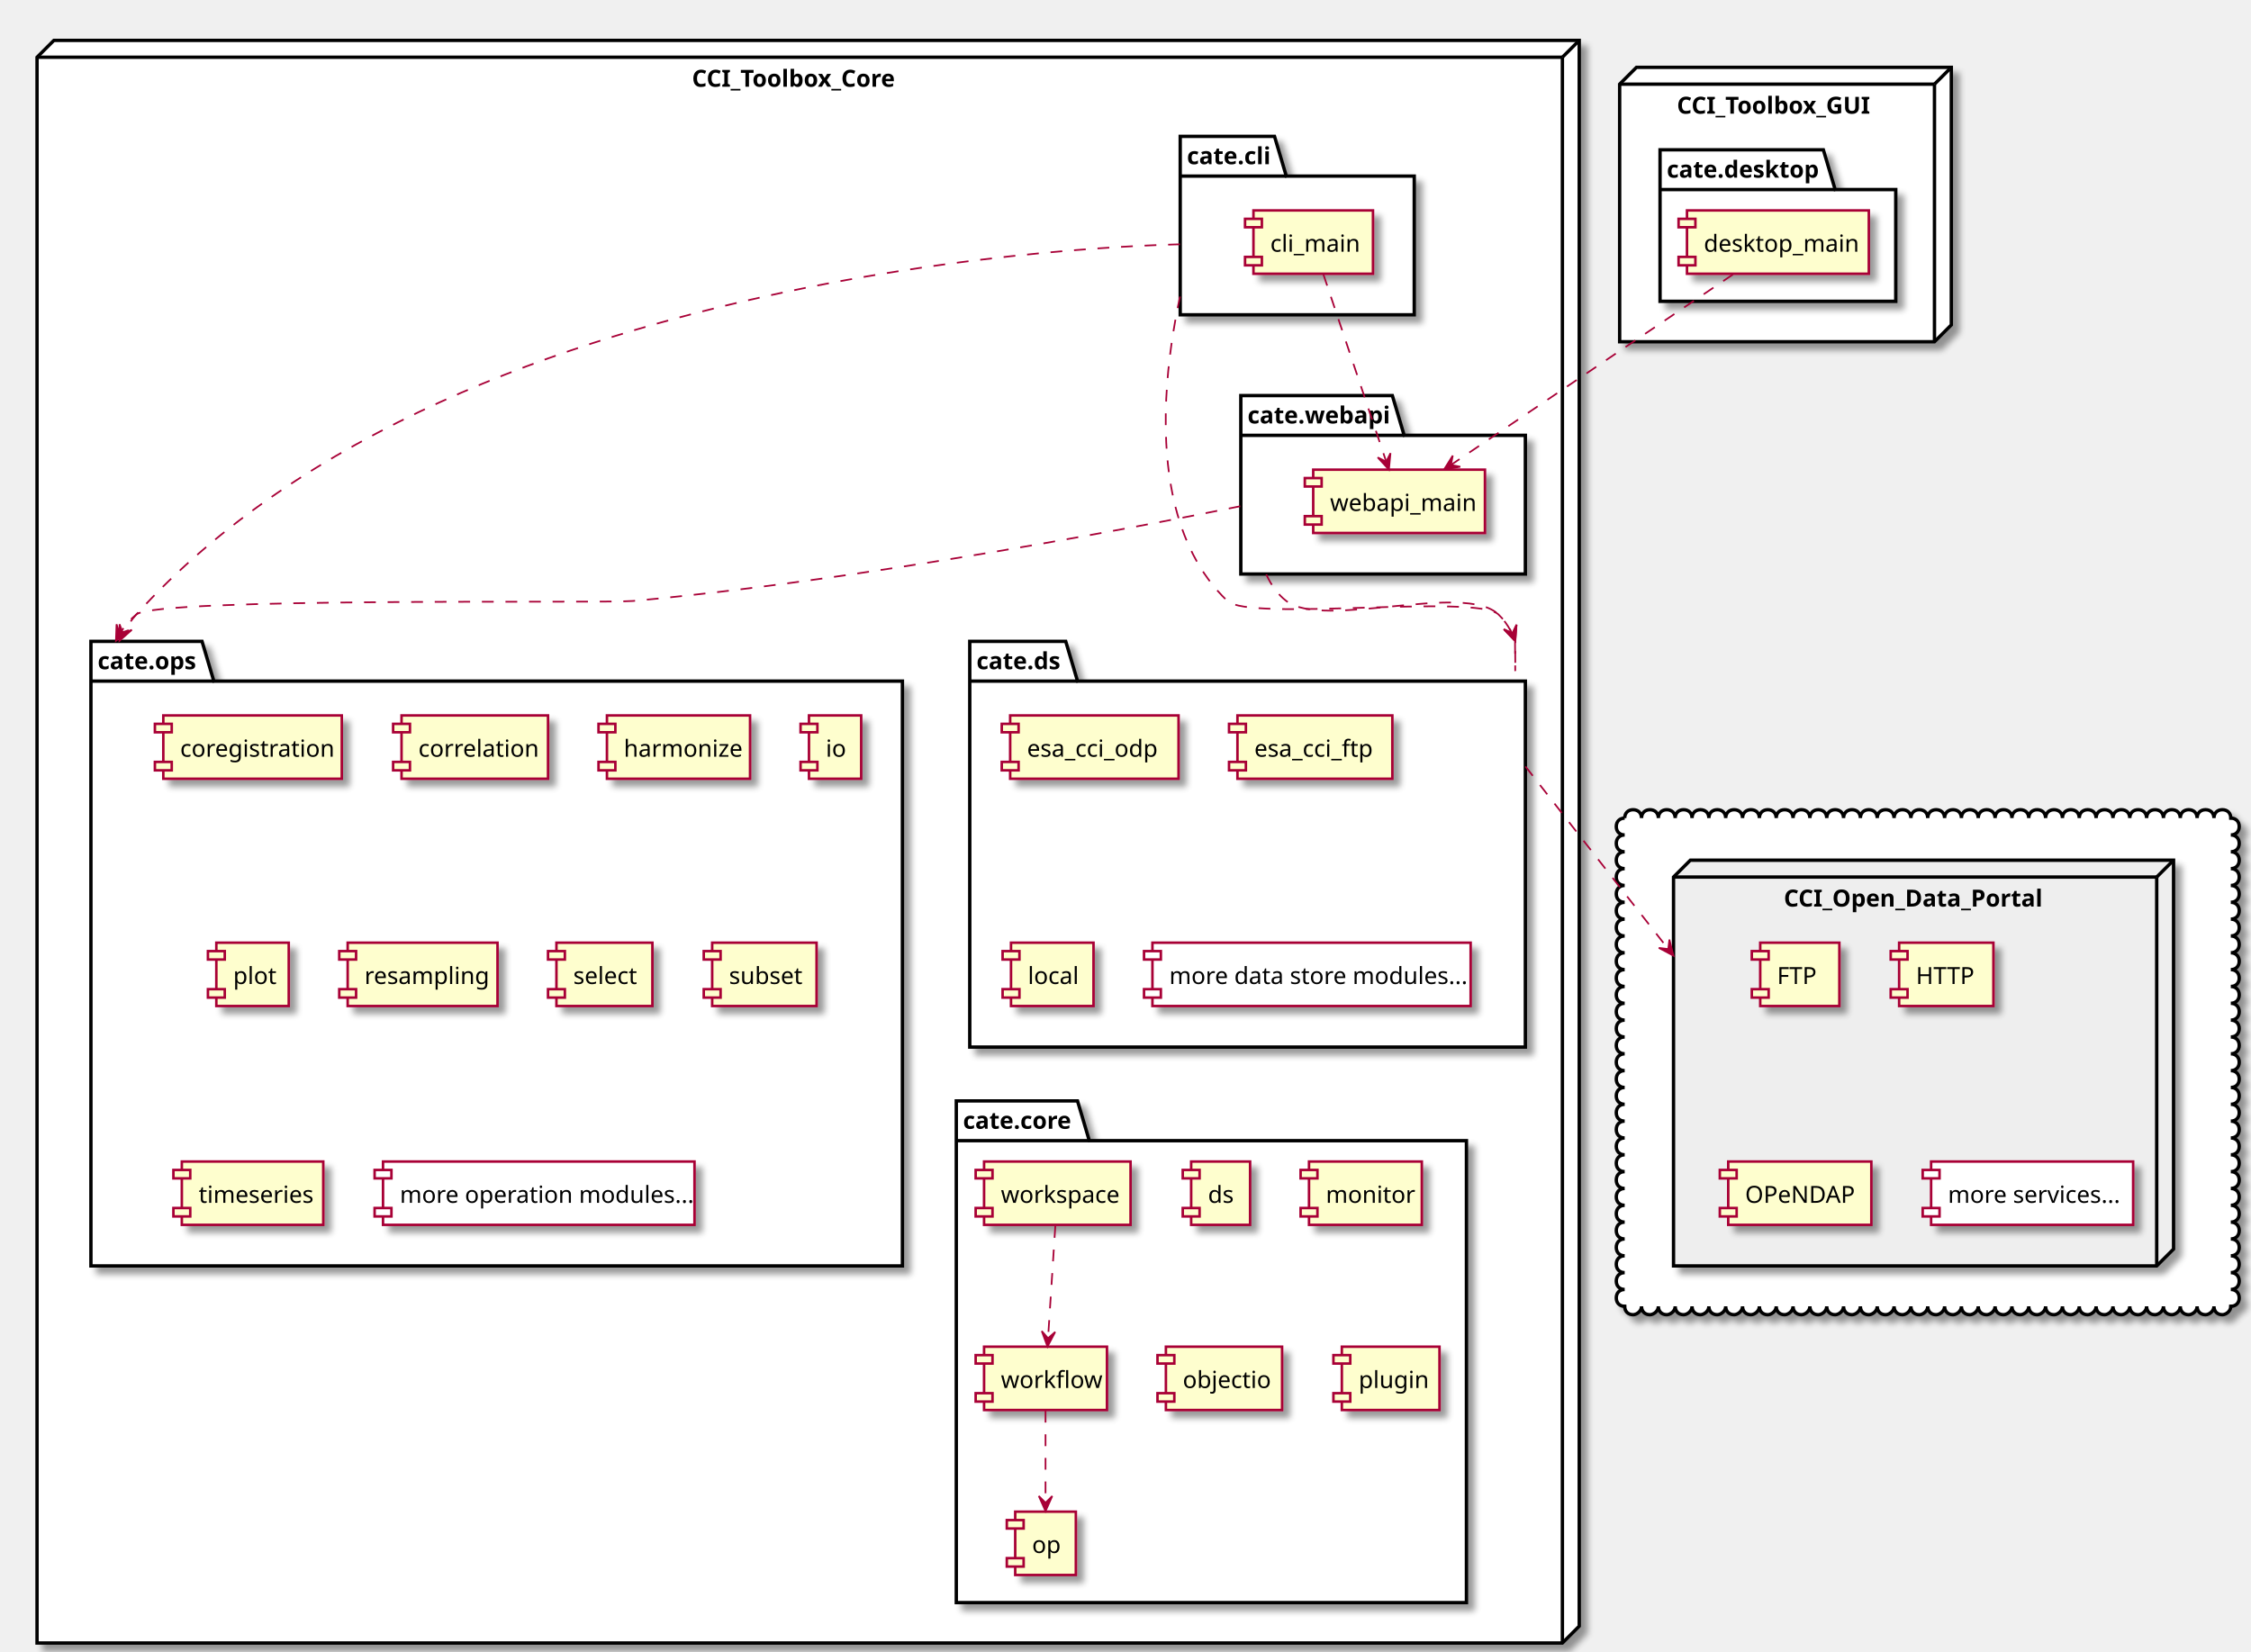
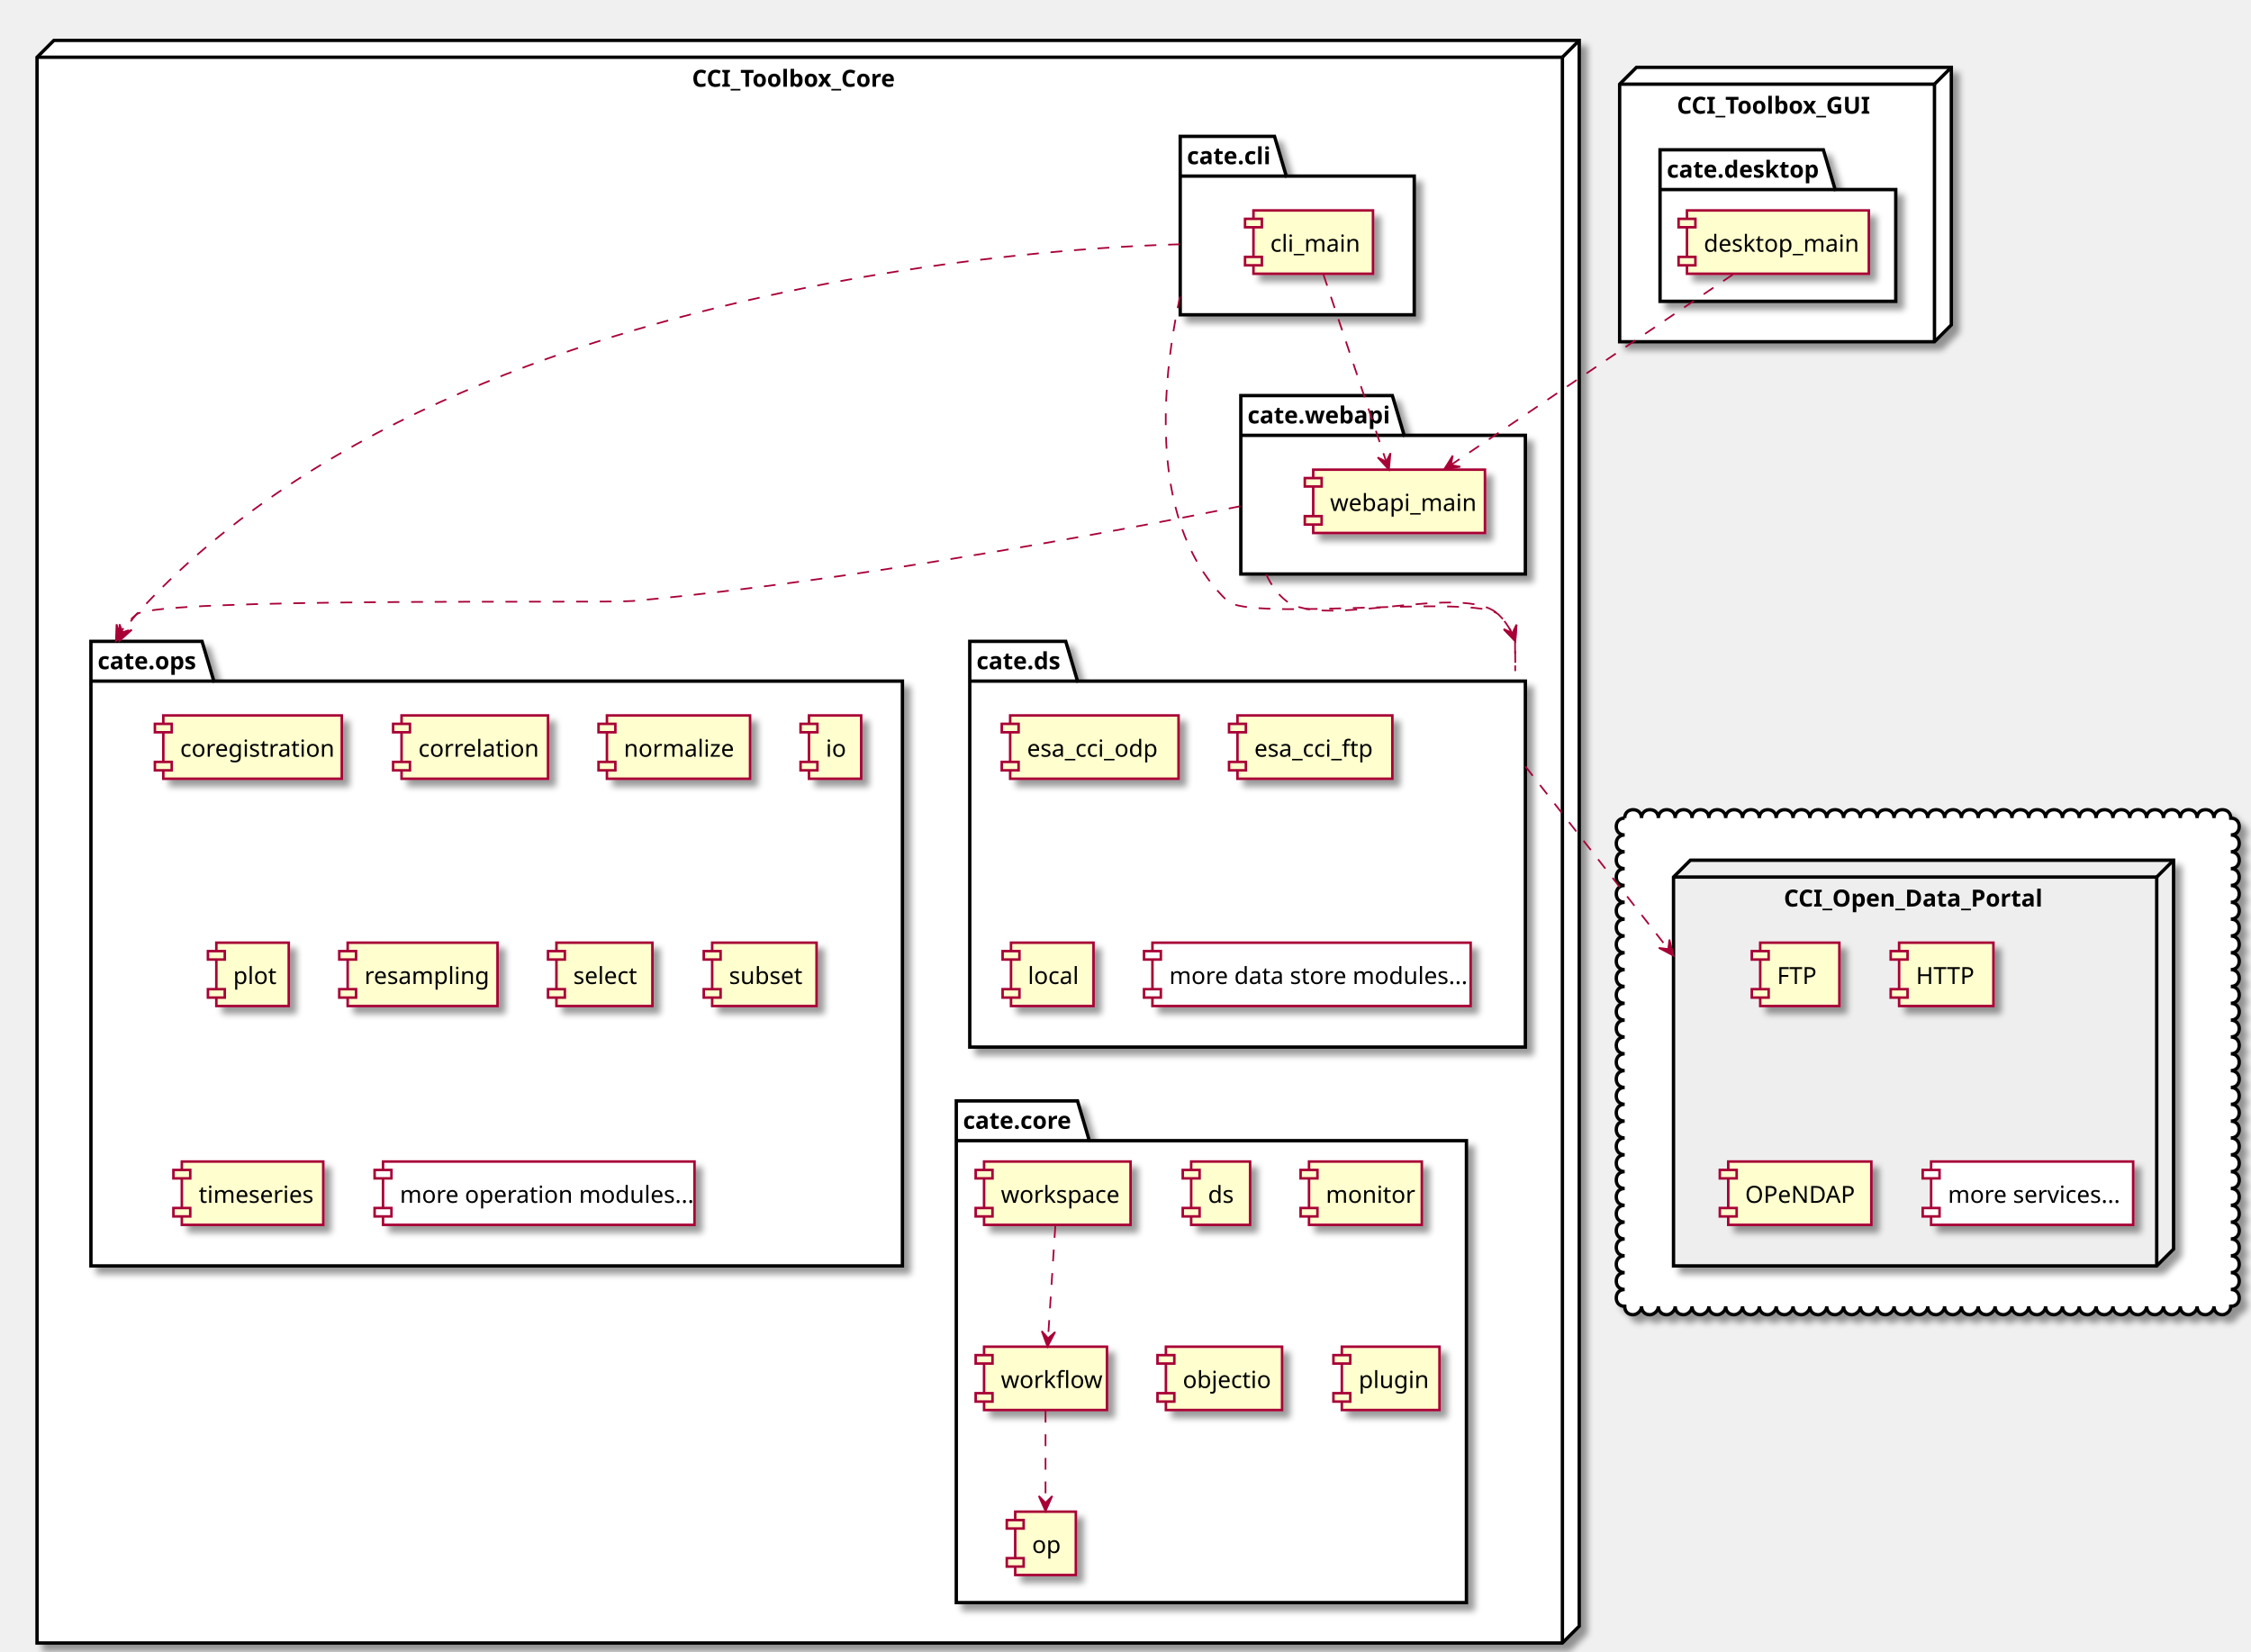
<svg xmlns="http://www.w3.org/2000/svg" height="981px" style="width:1337px;height:981px;" version="1.1" viewBox="0 0 1337 981" width="1337px">
  <defs>
    <filter height="300%" id="f1" width="300%" x="-1" y="-1">
      <feGaussianBlur result="blurOut" stdDeviation="2.0" />
      <feColorMatrix in="blurOut" result="blurOut2" type="matrix" values="0 0 0 0 0 0 0 0 0 0 0 0 0 0 0 0 0 0 .4 0" />
      <feOffset dx="4.0" dy="4.0" in="blurOut2" result="blurOut3" />
      <feBlend in="SourceGraphic" in2="blurOut3" mode="normal" />
    </filter>
  </defs>
  <g>
    <polygon fill="#FFFFFF" filter="url(#f1)" points="22,34,32,24,938,24,938,966,928,976,22,976,22,34" style="stroke: #000000; stroke-width: 2.0;" />
    <line style="stroke: #000000; stroke-width: 2.0;" x1="928" x2="937" y1="34" y2="25" />
    <line style="stroke: #000000; stroke-width: 2.0;" x1="22" x2="928" y1="34" y2="34" />
    <line style="stroke: #000000; stroke-width: 2.0;" x1="928" x2="928" y1="34" y2="976" />
    <text fill="#000000" font-family="sans-serif" font-size="14" font-weight="bold" lengthAdjust="spacingAndGlyphs" textLength="130" x="411" y="51.533">CCI_Toolbox_Core</text>
    <polygon fill="#FFFFFF" filter="url(#f1)" points="576,381,633,381,640,404.609,906,404.609,906,622,576,622,576,381" style="stroke: #000000; stroke-width: 2.0;" />
    <line style="stroke: #000000; stroke-width: 2.0;" x1="576" x2="640" y1="404.609" y2="404.609" />
    <text fill="#000000" font-family="sans-serif" font-size="14" font-weight="bold" lengthAdjust="spacingAndGlyphs" textLength="51" x="580" y="397.533">cate.ds</text>
    <polygon fill="#FFFFFF" filter="url(#f1)" points="54,381,120,381,127,404.609,536,404.609,536,752,54,752,54,381" style="stroke: #000000; stroke-width: 2.0;" />
    <line style="stroke: #000000; stroke-width: 2.0;" x1="54" x2="127" y1="404.609" y2="404.609" />
    <text fill="#000000" font-family="sans-serif" font-size="14" font-weight="bold" lengthAdjust="spacingAndGlyphs" textLength="60" x="58" y="397.533">cate.ops</text>
    <polygon fill="#FFFFFF" filter="url(#f1)" points="568,654,640,654,647,677.609,871,677.609,871,952,568,952,568,654" style="stroke: #000000; stroke-width: 2.0;" />
    <line style="stroke: #000000; stroke-width: 2.0;" x1="568" x2="647" y1="677.609" y2="677.609" />
    <text fill="#000000" font-family="sans-serif" font-size="14" font-weight="bold" lengthAdjust="spacingAndGlyphs" textLength="66" x="572" y="670.533">cate.core</text>
    <polygon fill="#FFFFFF" filter="url(#f1)" points="701,81,757,81,764,104.609,840,104.609,840,187,701,187,701,81" style="stroke: #000000; stroke-width: 2.0;" />
    <line style="stroke: #000000; stroke-width: 2.0;" x1="701" x2="764" y1="104.609" y2="104.609" />
    <text fill="#000000" font-family="sans-serif" font-size="14" font-weight="bold" lengthAdjust="spacingAndGlyphs" textLength="50" x="705" y="97.533">cate.cli</text>
    <polygon fill="#FFFFFF" filter="url(#f1)" points="737,235,827,235,834,258.609,906,258.609,906,341,737,341,737,235" style="stroke: #000000; stroke-width: 2.0;" />
    <line style="stroke: #000000; stroke-width: 2.0;" x1="737" x2="834" y1="258.609" y2="258.609" />
    <text fill="#000000" font-family="sans-serif" font-size="14" font-weight="bold" lengthAdjust="spacingAndGlyphs" textLength="84" x="741" y="251.533">cate.webapi</text>
    <polygon fill="#FFFFFF" filter="url(#f1)" points="962,50,972,40,1159,40,1159,193,1149,203,962,203,962,50" style="stroke: #000000; stroke-width: 2.0;" />
    <line style="stroke: #000000; stroke-width: 2.0;" x1="1149" x2="1158" y1="50" y2="41" />
    <line style="stroke: #000000; stroke-width: 2.0;" x1="962" x2="1149" y1="50" y2="50" />
    <line style="stroke: #000000; stroke-width: 2.0;" x1="1149" x2="1149" y1="50" y2="203" />
    <text fill="#000000" font-family="sans-serif" font-size="14" font-weight="bold" lengthAdjust="spacingAndGlyphs" textLength="121" x="996" y="67.533">CCI_Toolbox_GUI</text>
    <polygon fill="#FFFFFF" filter="url(#f1)" points="986,89,1083,89,1090,112.609,1126,112.609,1126,179,986,179,986,89" style="stroke: #000000; stroke-width: 2.0;" />
    <line style="stroke: #000000; stroke-width: 2.0;" x1="986" x2="1090" y1="112.609" y2="112.609" />
    <text fill="#000000" font-family="sans-serif" font-size="14" font-weight="bold" lengthAdjust="spacingAndGlyphs" textLength="91" x="990" y="105.533">cate.desktop</text>
    <path d="M965,486 C965,483 967,481 970,481 C973,481 975,483 975,486 C975,483 977,481 980,481 C983,481 985,483 985,486 C985,483 987,481 990,481 C993,481 995,483 995,486 C995,483 997,481 1000,481 C1003,481 1005,483 1005,486 C1005,483 1007,481 1010,481 C1013,481 1015,483 1015,486 C1015,483 1017,481 1020,481 C1023,481 1025,483 1025,486 C1025,483 1027,481 1030,481 C1033,481 1035,483 1035,486 C1035,483 1037,481 1040,481 C1043,481 1045,483 1045,486 C1045,483 1047,481 1050,481 C1053,481 1055,483 1055,486 C1055,483 1057,481 1060,481 C1063,481 1065,483 1065,486 C1065,483 1067,481 1070,481 C1073,481 1075,483 1075,486 C1075,483 1077,481 1080,481 C1083,481 1085,483 1085,486 C1085,483 1087,481 1090,481 C1093,481 1095,483 1095,486 C1095,483 1097,481 1100,481 C1103,481 1105,483 1105,486 C1105,483 1107,481 1110,481 C1113,481 1115,483 1115,486 C1115,483 1117,481 1120,481 C1123,481 1125,483 1125,486 C1125,483 1127,481 1130,481 C1133,481 1135,483 1135,486 C1135,483 1137,481 1140,481 C1143,481 1145,483 1145,486 C1145,483 1147,481 1150,481 C1153,481 1155,483 1155,486 C1155,483 1157,481 1160,481 C1163,481 1165,483 1165,486 C1165,483 1167,481 1170,481 C1173,481 1175,483 1175,486 C1175,483 1177,481 1180,481 C1183,481 1185,483 1185,486 C1185,483 1187,481 1190,481 C1193,481 1195,483 1195,486 C1195,483 1197,481 1200,481 C1203,481 1205,483 1205,486 C1205,483 1207,481 1210,481 C1213,481 1215,483 1215,486 C1215,483 1217,481 1220,481 C1223,481 1225,483 1225,486 C1225,483 1227,481 1230,481 C1233,481 1235,483 1235,486 C1235,483 1237,481 1240,481 C1243,481 1245,483 1245,486 C1245,483 1247,481 1250,481 C1253,481 1255,483 1255,486 C1255,483 1257,481 1260,481 C1263,481 1265,483 1265,486 C1265,483 1267,481 1270,481 C1273,481 1275,483 1275,486 C1275,483 1277,481 1280,481 C1283,481 1285,483 1285,486 C1285,483 1287,481 1290,481 C1293,481 1295,483 1295,486 C1295,483 1297,481 1300,481 C1303,481 1305,483 1305,486 C1305,483 1307,481 1310,481 C1313,481 1315,483 1315,486 C1315,483 1317,481 1320,481 C1323,481 1325,483 1325,486 C1328,486 1330,488 1330,491 C1330,494 1328,496 1325,496 C1328,496 1330,498 1330,501 C1330,504 1328,506 1325,506 C1328,506 1330,508 1330,511 C1330,514 1328,516 1325,516 C1328,516 1330,518 1330,521 C1330,524 1328,526 1325,526 C1328,526 1330,528 1330,531 C1330,534 1328,536 1325,536 C1328,536 1330,538 1330,541 C1330,544 1328,546 1325,546 C1328,546 1330,548 1330,551 C1330,554 1328,556 1325,556 C1328,556 1330,558 1330,561 C1330,564 1328,566 1325,566 C1328,566 1330,568 1330,571 C1330,574 1328,576 1325,576 C1328,576 1330,578 1330,581 C1330,584 1328,586 1325,586 C1328,586 1330,588 1330,591 C1330,594 1328,596 1325,596 C1328,596 1330,598 1330,601 C1330,604 1328,606 1325,606 C1328,606 1330,608 1330,611 C1330,614 1328,616 1325,616 C1328,616 1330,618 1330,621 C1330,624 1328,626 1325,626 C1328,626 1330,628 1330,631 C1330,634 1328,636 1325,636 C1328,636 1330,638 1330,641 C1330,644 1328,646 1325,646 C1328,646 1330,648 1330,651 C1330,654 1328,656 1325,656 C1328,656 1330,658 1330,661 C1330,664 1328,666 1325,666 C1328,666 1330,668 1330,671 C1330,674 1328,676 1325,676 C1328,676 1330,678 1330,681 C1330,684 1328,686 1325,686 C1328,686 1330,688 1330,691 C1330,694 1328,696 1325,696 C1328,696 1330,698 1330,701 C1330,704 1328,706 1325,706 C1328,706 1330,708 1330,711 C1330,714 1328,716 1325,716 C1328,716 1330,718 1330,721 C1330,724 1328,726 1325,726 C1328,726 1330,728 1330,731 C1330,734 1328,736 1325,736 C1328,736 1330,738 1330,741 C1330,744 1328,746 1325,746 C1328,746 1330,748 1330,751 C1330,754 1328,756 1325,756 C1328,756 1330,758 1330,761 C1330,764 1328,766 1325,766 C1328,766 1330,768 1330,771 C1330,774 1328,776 1325,776 C1325,779 1322,781 1320,781 C1317,781 1315,779 1315,776 C1315,779 1312,781 1310,781 C1307,781 1305,779 1305,776 C1305,779 1302,781 1300,781 C1297,781 1295,779 1295,776 C1295,779 1292,781 1290,781 C1287,781 1285,779 1285,776 C1285,779 1282,781 1280,781 C1277,781 1275,779 1275,776 C1275,779 1272,781 1270,781 C1267,781 1265,779 1265,776 C1265,779 1262,781 1260,781 C1257,781 1255,779 1255,776 C1255,779 1252,781 1250,781 C1247,781 1245,779 1245,776 C1245,779 1242,781 1240,781 C1237,781 1235,779 1235,776 C1235,779 1232,781 1230,781 C1227,781 1225,779 1225,776 C1225,779 1222,781 1220,781 C1217,781 1215,779 1215,776 C1215,779 1212,781 1210,781 C1207,781 1205,779 1205,776 C1205,779 1202,781 1200,781 C1197,781 1195,779 1195,776 C1195,779 1192,781 1190,781 C1187,781 1185,779 1185,776 C1185,779 1182,781 1180,781 C1177,781 1175,779 1175,776 C1175,779 1172,781 1170,781 C1167,781 1165,779 1165,776 C1165,779 1162,781 1160,781 C1157,781 1155,779 1155,776 C1155,779 1152,781 1150,781 C1147,781 1145,779 1145,776 C1145,779 1142,781 1140,781 C1137,781 1135,779 1135,776 C1135,779 1132,781 1130,781 C1127,781 1125,779 1125,776 C1125,779 1122,781 1120,781 C1117,781 1115,779 1115,776 C1115,779 1112,781 1110,781 C1107,781 1105,779 1105,776 C1105,779 1102,781 1100,781 C1097,781 1095,779 1095,776 C1095,779 1092,781 1090,781 C1087,781 1085,779 1085,776 C1085,779 1082,781 1080,781 C1077,781 1075,779 1075,776 C1075,779 1072,781 1070,781 C1067,781 1065,779 1065,776 C1065,779 1062,781 1060,781 C1057,781 1055,779 1055,776 C1055,779 1052,781 1050,781 C1047,781 1045,779 1045,776 C1045,779 1042,781 1040,781 C1037,781 1035,779 1035,776 C1035,779 1032,781 1030,781 C1027,781 1025,779 1025,776 C1025,779 1022,781 1020,781 C1017,781 1015,779 1015,776 C1015,779 1012,781 1010,781 C1007,781 1005,779 1005,776 C1005,779 1002,781 1000,781 C997,781 995,779 995,776 C995,779 992,781 990,781 C987,781 985,779 985,776 C985,779 982,781 980,781 C977,781 975,779 975,776 C975,779 972,781 970,781 C967,781 965,779 965,776 C962,776 960,774 960,771 C960,768 962,766 965,766 C962,766 960,764 960,761 C960,758 962,756 965,756 C962,756 960,754 960,751 C960,748 962,746 965,746 C962,746 960,744 960,741 C960,738 962,736 965,736 C962,736 960,734 960,731 C960,728 962,726 965,726 C962,726 960,724 960,721 C960,718 962,716 965,716 C962,716 960,714 960,711 C960,708 962,706 965,706 C962,706 960,704 960,701 C960,698 962,696 965,696 C962,696 960,694 960,691 C960,688 962,686 965,686 C962,686 960,684 960,681 C960,678 962,676 965,676 C962,676 960,674 960,671 C960,668 962,666 965,666 C962,666 960,664 960,661 C960,658 962,656 965,656 C962,656 960,654 960,651 C960,648 962,646 965,646 C962,646 960,644 960,641 C960,638 962,636 965,636 C962,636 960,634 960,631 C960,628 962,626 965,626 C962,626 960,624 960,621 C960,618 962,616 965,616 C962,616 960,614 960,611 C960,608 962,606 965,606 C962,606 960,604 960,601 C960,598 962,596 965,596 C962,596 960,594 960,591 C960,588 962,586 965,586 C962,586 960,584 960,581 C960,578 962,576 965,576 C962,576 960,574 960,571 C960,568 962,566 965,566 C962,566 960,564 960,561 C960,558 962,556 965,556 C962,556 960,554 960,551 C960,548 962,546 965,546 C962,546 960,544 960,541 C960,538 962,536 965,536 C962,536 960,534 960,531 C960,528 962,526 965,526 C962,526 960,524 960,521 C960,518 962,516 965,516 C962,516 960,514 960,511 C960,508 962,506 965,506 C962,506 960,504 960,501 C960,498 962,496 965,496 C962,496 960,494 960,491 C960,488 962,486 965,486 " fill="#FFFFFF" filter="url(#f1)" style="stroke: #000000; stroke-width: 2.0;" />
    <polygon fill="#EEEEEE" filter="url(#f1)" points="994,521,1004,511,1291,511,1291,742,1281,752,994,752,994,521" style="stroke: #000000; stroke-width: 2.0;" />
    <line style="stroke: #000000; stroke-width: 2.0;" x1="1281" x2="1290" y1="521" y2="512" />
    <line style="stroke: #000000; stroke-width: 2.0;" x1="994" x2="1281" y1="521" y2="521" />
    <line style="stroke: #000000; stroke-width: 2.0;" x1="1281" x2="1281" y1="521" y2="752" />
    <text fill="#000000" font-family="sans-serif" font-size="14" font-weight="bold" lengthAdjust="spacingAndGlyphs" textLength="158" x="1059.5" y="538.533">CCI_Open_Data_Portal</text>
    <rect fill="#FEFECE" filter="url(#f1)" height="37.609" style="stroke: #A80036; stroke-width: 1.5;" width="100" x="600" y="425" />
    <rect fill="#FEFECE" height="5" style="stroke: #A80036; stroke-width: 1.5;" width="10" x="595" y="430" />
    <rect fill="#FEFECE" height="5" style="stroke: #A80036; stroke-width: 1.5;" width="10" x="595" y="452.609" />
    <text fill="#000000" font-family="sans-serif" font-size="14" lengthAdjust="spacingAndGlyphs" textLength="80" x="610" y="449.533">esa_cci_odp</text>
    <rect fill="#FEFECE" filter="url(#f1)" height="37.609" style="stroke: #A80036; stroke-width: 1.5;" width="92" x="735" y="425" />
    <rect fill="#FEFECE" height="5" style="stroke: #A80036; stroke-width: 1.5;" width="10" x="730" y="430" />
    <rect fill="#FEFECE" height="5" style="stroke: #A80036; stroke-width: 1.5;" width="10" x="730" y="452.609" />
    <text fill="#000000" font-family="sans-serif" font-size="14" lengthAdjust="spacingAndGlyphs" textLength="72" x="745" y="449.533">esa_cci_ftp</text>
    <rect fill="#FEFECE" filter="url(#f1)" height="37.609" style="stroke: #A80036; stroke-width: 1.5;" width="49" x="600.5" y="560" />
    <rect fill="#FEFECE" height="5" style="stroke: #A80036; stroke-width: 1.5;" width="10" x="595.5" y="565" />
    <rect fill="#FEFECE" height="5" style="stroke: #A80036; stroke-width: 1.5;" width="10" x="595.5" y="587.609" />
    <text fill="#000000" font-family="sans-serif" font-size="14" lengthAdjust="spacingAndGlyphs" textLength="29" x="610.5" y="584.533">local</text>
    <rect fill="#FFFFFF" filter="url(#f1)" height="37.609" style="stroke: #A80036; stroke-width: 1.5;" width="189" x="684.5" y="560" />
    <rect fill="#FFFFFF" height="5" style="stroke: #A80036; stroke-width: 1.5;" width="10" x="679.5" y="565" />
    <rect fill="#FFFFFF" height="5" style="stroke: #A80036; stroke-width: 1.5;" width="10" x="679.5" y="587.609" />
    <text fill="#000000" font-family="sans-serif" font-size="14" lengthAdjust="spacingAndGlyphs" textLength="169" x="694.5" y="584.533">more data store modules...</text>
    <rect fill="#FEFECE" filter="url(#f1)" height="37.609" style="stroke: #A80036; stroke-width: 1.5;" width="106" x="97" y="425" />
    <rect fill="#FEFECE" height="5" style="stroke: #A80036; stroke-width: 1.5;" width="10" x="92" y="430" />
    <rect fill="#FEFECE" height="5" style="stroke: #A80036; stroke-width: 1.5;" width="10" x="92" y="452.609" />
    <text fill="#000000" font-family="sans-serif" font-size="14" lengthAdjust="spacingAndGlyphs" textLength="86" x="107" y="449.533">coregistration</text>
    <rect fill="#FEFECE" filter="url(#f1)" height="37.609" style="stroke: #A80036; stroke-width: 1.5;" width="87" x="238.5" y="425" />
    <rect fill="#FEFECE" height="5" style="stroke: #A80036; stroke-width: 1.5;" width="10" x="233.5" y="430" />
    <rect fill="#FEFECE" height="5" style="stroke: #A80036; stroke-width: 1.5;" width="10" x="233.5" y="452.609" />
    <text fill="#000000" font-family="sans-serif" font-size="14" lengthAdjust="spacingAndGlyphs" textLength="67" x="248.5" y="449.533">correlation</text>
    <rect fill="#FEFECE" filter="url(#f1)" height="37.609" style="stroke: #A80036; stroke-width: 1.5;" width="85" x="360.5" y="425" />
    <rect fill="#FEFECE" height="5" style="stroke: #A80036; stroke-width: 1.5;" width="10" x="355.5" y="430" />
    <rect fill="#FEFECE" height="5" style="stroke: #A80036; stroke-width: 1.5;" width="10" x="355.5" y="452.609" />
-     <text fill="#000000" font-family="sans-serif" font-size="14" lengthAdjust="spacingAndGlyphs" textLength="65" x="370.5" y="449.533">harmonize</text>
+     <text fill="#000000" font-family="sans-serif" font-size="14" lengthAdjust="spacingAndGlyphs" textLength="65" x="370.5" y="449.533">normalize</text>
    <rect fill="#FEFECE" filter="url(#f1)" height="37.609" style="stroke: #A80036; stroke-width: 1.5;" width="31" x="480.5" y="425" />
    <rect fill="#FEFECE" height="5" style="stroke: #A80036; stroke-width: 1.5;" width="10" x="475.5" y="430" />
    <rect fill="#FEFECE" height="5" style="stroke: #A80036; stroke-width: 1.5;" width="10" x="475.5" y="452.609" />
    <text fill="#000000" font-family="sans-serif" font-size="14" lengthAdjust="spacingAndGlyphs" textLength="11" x="490.5" y="449.533">io</text>
    <rect fill="#FEFECE" filter="url(#f1)" height="37.609" style="stroke: #A80036; stroke-width: 1.5;" width="43" x="128.5" y="560" />
    <rect fill="#FEFECE" height="5" style="stroke: #A80036; stroke-width: 1.5;" width="10" x="123.5" y="565" />
    <rect fill="#FEFECE" height="5" style="stroke: #A80036; stroke-width: 1.5;" width="10" x="123.5" y="587.609" />
    <text fill="#000000" font-family="sans-serif" font-size="14" lengthAdjust="spacingAndGlyphs" textLength="23" x="138.5" y="584.533">plot</text>
    <rect fill="#FEFECE" filter="url(#f1)" height="37.609" style="stroke: #A80036; stroke-width: 1.5;" width="89" x="206.5" y="560" />
    <rect fill="#FEFECE" height="5" style="stroke: #A80036; stroke-width: 1.5;" width="10" x="201.5" y="565" />
    <rect fill="#FEFECE" height="5" style="stroke: #A80036; stroke-width: 1.5;" width="10" x="201.5" y="587.609" />
    <text fill="#000000" font-family="sans-serif" font-size="14" lengthAdjust="spacingAndGlyphs" textLength="69" x="216.5" y="584.533">resampling</text>
    <rect fill="#FEFECE" filter="url(#f1)" height="37.609" style="stroke: #A80036; stroke-width: 1.5;" width="57" x="330.5" y="560" />
    <rect fill="#FEFECE" height="5" style="stroke: #A80036; stroke-width: 1.5;" width="10" x="325.5" y="565" />
    <rect fill="#FEFECE" height="5" style="stroke: #A80036; stroke-width: 1.5;" width="10" x="325.5" y="587.609" />
    <text fill="#000000" font-family="sans-serif" font-size="14" lengthAdjust="spacingAndGlyphs" textLength="37" x="340.5" y="584.533">select</text>
    <rect fill="#FEFECE" filter="url(#f1)" height="37.609" style="stroke: #A80036; stroke-width: 1.5;" width="62" x="423" y="560" />
    <rect fill="#FEFECE" height="5" style="stroke: #A80036; stroke-width: 1.5;" width="10" x="418" y="565" />
    <rect fill="#FEFECE" height="5" style="stroke: #A80036; stroke-width: 1.5;" width="10" x="418" y="587.609" />
    <text fill="#000000" font-family="sans-serif" font-size="14" lengthAdjust="spacingAndGlyphs" textLength="42" x="433" y="584.533">subset</text>
    <rect fill="#FEFECE" filter="url(#f1)" height="37.609" style="stroke: #A80036; stroke-width: 1.5;" width="84" x="108" y="690" />
    <rect fill="#FEFECE" height="5" style="stroke: #A80036; stroke-width: 1.5;" width="10" x="103" y="695" />
    <rect fill="#FEFECE" height="5" style="stroke: #A80036; stroke-width: 1.5;" width="10" x="103" y="717.609" />
    <text fill="#000000" font-family="sans-serif" font-size="14" lengthAdjust="spacingAndGlyphs" textLength="64" x="118" y="714.533">timeseries</text>
    <rect fill="#FFFFFF" filter="url(#f1)" height="37.609" style="stroke: #A80036; stroke-width: 1.5;" width="185" x="227.5" y="690" />
    <rect fill="#FFFFFF" height="5" style="stroke: #A80036; stroke-width: 1.5;" width="10" x="222.5" y="695" />
    <rect fill="#FFFFFF" height="5" style="stroke: #A80036; stroke-width: 1.5;" width="10" x="222.5" y="717.609" />
    <text fill="#000000" font-family="sans-serif" font-size="14" lengthAdjust="spacingAndGlyphs" textLength="165" x="237.5" y="714.533">more operation modules...</text>
    <rect fill="#FEFECE" filter="url(#f1)" height="37.609" style="stroke: #A80036; stroke-width: 1.5;" width="35" x="707.5" y="690" />
    <rect fill="#FEFECE" height="5" style="stroke: #A80036; stroke-width: 1.5;" width="10" x="702.5" y="695" />
    <rect fill="#FEFECE" height="5" style="stroke: #A80036; stroke-width: 1.5;" width="10" x="702.5" y="717.609" />
    <text fill="#000000" font-family="sans-serif" font-size="14" lengthAdjust="spacingAndGlyphs" textLength="15" x="717.5" y="714.533">ds</text>
    <rect fill="#FEFECE" filter="url(#f1)" height="37.609" style="stroke: #A80036; stroke-width: 1.5;" width="67" x="777.5" y="690" />
    <rect fill="#FEFECE" height="5" style="stroke: #A80036; stroke-width: 1.5;" width="10" x="772.5" y="695" />
    <rect fill="#FEFECE" height="5" style="stroke: #A80036; stroke-width: 1.5;" width="10" x="772.5" y="717.609" />
    <text fill="#000000" font-family="sans-serif" font-size="14" lengthAdjust="spacingAndGlyphs" textLength="47" x="787.5" y="714.533">monitor</text>
    <rect fill="#FEFECE" filter="url(#f1)" height="37.609" style="stroke: #A80036; stroke-width: 1.5;" width="69" x="692.5" y="800" />
    <rect fill="#FEFECE" height="5" style="stroke: #A80036; stroke-width: 1.5;" width="10" x="687.5" y="805" />
    <rect fill="#FEFECE" height="5" style="stroke: #A80036; stroke-width: 1.5;" width="10" x="687.5" y="827.609" />
    <text fill="#000000" font-family="sans-serif" font-size="14" lengthAdjust="spacingAndGlyphs" textLength="49" x="702.5" y="824.533">objectio</text>
    <rect fill="#FEFECE" filter="url(#f1)" height="37.609" style="stroke: #A80036; stroke-width: 1.5;" width="36" x="603" y="898" />
    <rect fill="#FEFECE" height="5" style="stroke: #A80036; stroke-width: 1.5;" width="10" x="598" y="903" />
    <rect fill="#FEFECE" height="5" style="stroke: #A80036; stroke-width: 1.5;" width="10" x="598" y="925.609" />
    <text fill="#000000" font-family="sans-serif" font-size="14" lengthAdjust="spacingAndGlyphs" textLength="16" x="613" y="922.533">op</text>
    <rect fill="#FEFECE" filter="url(#f1)" height="37.609" style="stroke: #A80036; stroke-width: 1.5;" width="58" x="797" y="800" />
    <rect fill="#FEFECE" height="5" style="stroke: #A80036; stroke-width: 1.5;" width="10" x="792" y="805" />
    <rect fill="#FEFECE" height="5" style="stroke: #A80036; stroke-width: 1.5;" width="10" x="792" y="827.609" />
    <text fill="#000000" font-family="sans-serif" font-size="14" lengthAdjust="spacingAndGlyphs" textLength="38" x="807" y="824.533">plugin</text>
    <rect fill="#FEFECE" filter="url(#f1)" height="37.609" style="stroke: #A80036; stroke-width: 1.5;" width="73" x="584.5" y="800" />
    <rect fill="#FEFECE" height="5" style="stroke: #A80036; stroke-width: 1.5;" width="10" x="579.5" y="805" />
    <rect fill="#FEFECE" height="5" style="stroke: #A80036; stroke-width: 1.5;" width="10" x="579.5" y="827.609" />
    <text fill="#000000" font-family="sans-serif" font-size="14" lengthAdjust="spacingAndGlyphs" textLength="53" x="594.5" y="824.533">workflow</text>
    <rect fill="#FEFECE" filter="url(#f1)" height="37.609" style="stroke: #A80036; stroke-width: 1.5;" width="87" x="584.5" y="690" />
    <rect fill="#FEFECE" height="5" style="stroke: #A80036; stroke-width: 1.5;" width="10" x="579.5" y="695" />
    <rect fill="#FEFECE" height="5" style="stroke: #A80036; stroke-width: 1.5;" width="10" x="579.5" y="717.609" />
    <text fill="#000000" font-family="sans-serif" font-size="14" lengthAdjust="spacingAndGlyphs" textLength="67" x="594.5" y="714.533">workspace</text>
    <rect fill="#FEFECE" filter="url(#f1)" height="37.609" style="stroke: #A80036; stroke-width: 1.5;" width="71" x="744.5" y="125" />
    <rect fill="#FEFECE" height="5" style="stroke: #A80036; stroke-width: 1.5;" width="10" x="739.5" y="130" />
    <rect fill="#FEFECE" height="5" style="stroke: #A80036; stroke-width: 1.5;" width="10" x="739.5" y="152.609" />
    <text fill="#000000" font-family="sans-serif" font-size="14" lengthAdjust="spacingAndGlyphs" textLength="51" x="754.5" y="149.533">cli_main</text>
    <rect fill="#FEFECE" filter="url(#f1)" height="37.609" style="stroke: #A80036; stroke-width: 1.5;" width="102" x="780" y="279" />
    <rect fill="#FEFECE" height="5" style="stroke: #A80036; stroke-width: 1.5;" width="10" x="775" y="284" />
    <rect fill="#FEFECE" height="5" style="stroke: #A80036; stroke-width: 1.5;" width="10" x="775" y="306.609" />
    <text fill="#000000" font-family="sans-serif" font-size="14" lengthAdjust="spacingAndGlyphs" textLength="82" x="790" y="303.533">webapi_main</text>
    <rect fill="#FEFECE" filter="url(#f1)" height="37.609" style="stroke: #A80036; stroke-width: 1.5;" width="108" x="1002" y="125" />
    <rect fill="#FEFECE" height="5" style="stroke: #A80036; stroke-width: 1.5;" width="10" x="997" y="130" />
    <rect fill="#FEFECE" height="5" style="stroke: #A80036; stroke-width: 1.5;" width="10" x="997" y="152.609" />
    <text fill="#000000" font-family="sans-serif" font-size="14" lengthAdjust="spacingAndGlyphs" textLength="88" x="1012" y="149.533">desktop_main</text>
    <rect fill="#FEFECE" filter="url(#f1)" height="37.609" style="stroke: #A80036; stroke-width: 1.5;" width="47" x="1045.5" y="560" />
    <rect fill="#FEFECE" height="5" style="stroke: #A80036; stroke-width: 1.5;" width="10" x="1040.5" y="565" />
    <rect fill="#FEFECE" height="5" style="stroke: #A80036; stroke-width: 1.5;" width="10" x="1040.5" y="587.609" />
    <text fill="#000000" font-family="sans-serif" font-size="14" lengthAdjust="spacingAndGlyphs" textLength="27" x="1055.5" y="584.533">FTP</text>
    <rect fill="#FEFECE" filter="url(#f1)" height="37.609" style="stroke: #A80036; stroke-width: 1.5;" width="56" x="1128" y="560" />
    <rect fill="#FEFECE" height="5" style="stroke: #A80036; stroke-width: 1.5;" width="10" x="1123" y="565" />
    <rect fill="#FEFECE" height="5" style="stroke: #A80036; stroke-width: 1.5;" width="10" x="1123" y="587.609" />
    <text fill="#000000" font-family="sans-serif" font-size="14" lengthAdjust="spacingAndGlyphs" textLength="36" x="1138" y="584.533">HTTP</text>
    <rect fill="#FEFECE" filter="url(#f1)" height="37.609" style="stroke: #A80036; stroke-width: 1.5;" width="85" x="1026.5" y="690" />
    <rect fill="#FEFECE" height="5" style="stroke: #A80036; stroke-width: 1.5;" width="10" x="1021.5" y="695" />
    <rect fill="#FEFECE" height="5" style="stroke: #A80036; stroke-width: 1.5;" width="10" x="1021.5" y="717.609" />
    <text fill="#000000" font-family="sans-serif" font-size="14" lengthAdjust="spacingAndGlyphs" textLength="65" x="1036.5" y="714.533">OPeNDAP</text>
    <rect fill="#FFFFFF" filter="url(#f1)" height="37.609" style="stroke: #A80036; stroke-width: 1.5;" width="120" x="1147" y="690" />
    <rect fill="#FFFFFF" height="5" style="stroke: #A80036; stroke-width: 1.5;" width="10" x="1142" y="695" />
    <rect fill="#FFFFFF" height="5" style="stroke: #A80036; stroke-width: 1.5;" width="10" x="1142" y="717.609" />
    <text fill="#000000" font-family="sans-serif" font-size="14" lengthAdjust="spacingAndGlyphs" textLength="100" x="1157" y="714.533">more services...</text>
    <path d="M786.051,163.033 C795.329,190.687 813.066,243.551 823.266,273.949 " fill="none" style="stroke: #A80036; stroke-width: 1.0; stroke-dasharray: 7.0,7.0;" />
    <polygon fill="#A80036" points="824.957,278.99,825.884,269.185,823.366,274.25,818.301,271.731,824.957,278.99" style="stroke: #A80036; stroke-width: 1.0;" />
    <path d="M1029.31,163.033 C987.356,191.373 906.216,246.188 861.837,276.168 " fill="none" style="stroke: #A80036; stroke-width: 1.0; stroke-dasharray: 7.0,7.0;" />
    <polygon fill="#A80036" points="857.659,278.99,867.356,277.267,861.802,276.191,862.878,270.637,857.659,278.99" style="stroke: #A80036; stroke-width: 1.0;" />
    <path d="M626.813,728.321 C625.624,746.662 623.791,774.943 622.502,794.832 " fill="none" style="stroke: #A80036; stroke-width: 1.0; stroke-dasharray: 7.0,7.0;" />
    <polygon fill="#A80036" points="622.17,799.95,626.745,791.228,622.494,794.961,618.762,790.71,622.17,799.95" style="stroke: #A80036; stroke-width: 1.0;" />
    <path d="M621,838.057 C621,853.513 621,875.865 621,892.673 " fill="none" style="stroke: #A80036; stroke-width: 1.0; stroke-dasharray: 7.0,7.0;" />
    <polygon fill="#A80036" points="621,897.698,625,888.698,621,892.698,617,888.698,621,897.698" style="stroke: #A80036; stroke-width: 1.0;" />
    <path d="M700.811,145.135 C700.557,145.141 700.297,145.147 700.032,145.154 C698.97,145.181 697.819,145.213 696.581,145.25 C694.104,145.324 691.279,145.42 688.124,145.544 C675.506,146.041 657.622,146.993 635.731,148.814 C591.949,152.456 532.142,159.573 466.382,173.484 C334.863,201.305 179.536,256.298 81,365 C78.098,368.201 75.621,371.771 73.507,375.573 C72.978,376.523 72.473,377.488 71.989,378.466 C71.747,378.954 71.51,379.446 71.279,379.941 C71.164,380.188 71.05,380.436 70.937,380.685 " fill="none" style="stroke: #A80036; stroke-width: 1.0; stroke-dasharray: 7.0,7.0;" />
    <polygon fill="#A80036" points="70.937,380.685,78.3,374.144,73.004,376.132,71.015,370.836,70.937,380.685" style="stroke: #A80036; stroke-width: 1.0;" />
    <path d="M700.877,176.159 C700.823,176.411 700.768,176.665 700.714,176.92 C700.278,178.958 699.841,181.072 699.41,183.255 C698.547,187.621 697.703,192.263 696.917,197.129 C695.343,206.86 694,217.483 693.193,228.575 C689.968,272.942 695.339,324.802 729,357 C741.943,369.381 877.007,352.672 890,365 C893.061,367.904 895.499,371.249 897.418,374.885 C898.378,376.703 899.208,378.594 899.922,380.539 C899.967,380.66 900.011,398.487 900.054,398.609 " fill="none" style="stroke: #A80036; stroke-width: 1.0; stroke-dasharray: 7.0,7.0;" />
    <polygon fill="#A80036" points="900.054,380.904,900.783,371.082,898.367,376.197,893.252,373.782,900.054,380.904" style="stroke: #A80036; stroke-width: 1.0;" />
    <path d="M736.695,300.713 C736.521,300.749 736.344,300.784 736.165,300.821 C735.449,300.967 734.692,301.121 733.895,301.283 C727.517,302.578 718.563,304.373 707.485,306.538 C685.327,310.866 654.672,316.672 619.124,322.904 C548.029,335.366 457.368,349.534 376,357 C359.674,358.498 93.754,354.698 81,365 C77.639,367.715 74.813,370.916 72.443,374.446 C71.257,376.211 70.186,378.058 69.218,379.968 C69.097,380.207 68.978,380.447 68.86,380.687 " fill="none" style="stroke: #A80036; stroke-width: 1.0; stroke-dasharray: 7.0,7.0;" />
    <polygon fill="#A80036" points="68.86,380.687,76.409,374.362,71.058,376.196,69.223,370.845,68.86,380.687" style="stroke: #A80036; stroke-width: 1.0;" />
    <path d="M752.118,341.232 C752.161,341.326 752.204,341.42 752.247,341.513 C755.013,347.503 758.806,352.978 764,357 C786.185,374.176 869.78,345.55 890,365 C893.041,367.925 895.463,371.286 897.371,374.934 C898.325,376.758 899.151,378.653 899.861,380.602 C899.906,380.724 899.95,398.487 899.993,398.609 " fill="none" style="stroke: #A80036; stroke-width: 1.0; stroke-dasharray: 7.0,7.0;" />
    <polygon fill="#A80036" points="899.993,380.968,900.744,371.148,898.317,376.258,893.207,373.83,899.993,380.968" style="stroke: #A80036; stroke-width: 1.0;" />
    <path d="M906.067,455.316 C906.178,455.459 906.29,455.603 906.404,455.748 C906.631,456.038 906.862,456.333 907.096,456.633 C907.566,457.233 908.05,457.852 908.549,458.49 C910.544,461.042 912.77,463.889 915.181,466.971 C924.823,479.303 937.422,495.415 950.019,511.524 C962.616,527.634 975.212,543.742 984.848,556.066 C987.258,559.147 989.482,561.991 991.475,564.541 C991.974,565.178 992.457,565.797 992.926,566.396 C993.16,566.696 993.391,566.991 993.618,567.28 C993.731,567.425 993.843,567.569 993.955,567.712 " fill="none" style="stroke: #A80036; stroke-width: 1.0; stroke-dasharray: 7.0,7.0;" />
    <polygon fill="#A80036" points="993.955,567.712,991.562,558.158,990.875,563.773,985.26,563.086,993.955,567.712" style="stroke: #A80036; stroke-width: 1.0;" />
  </g>
</svg>
